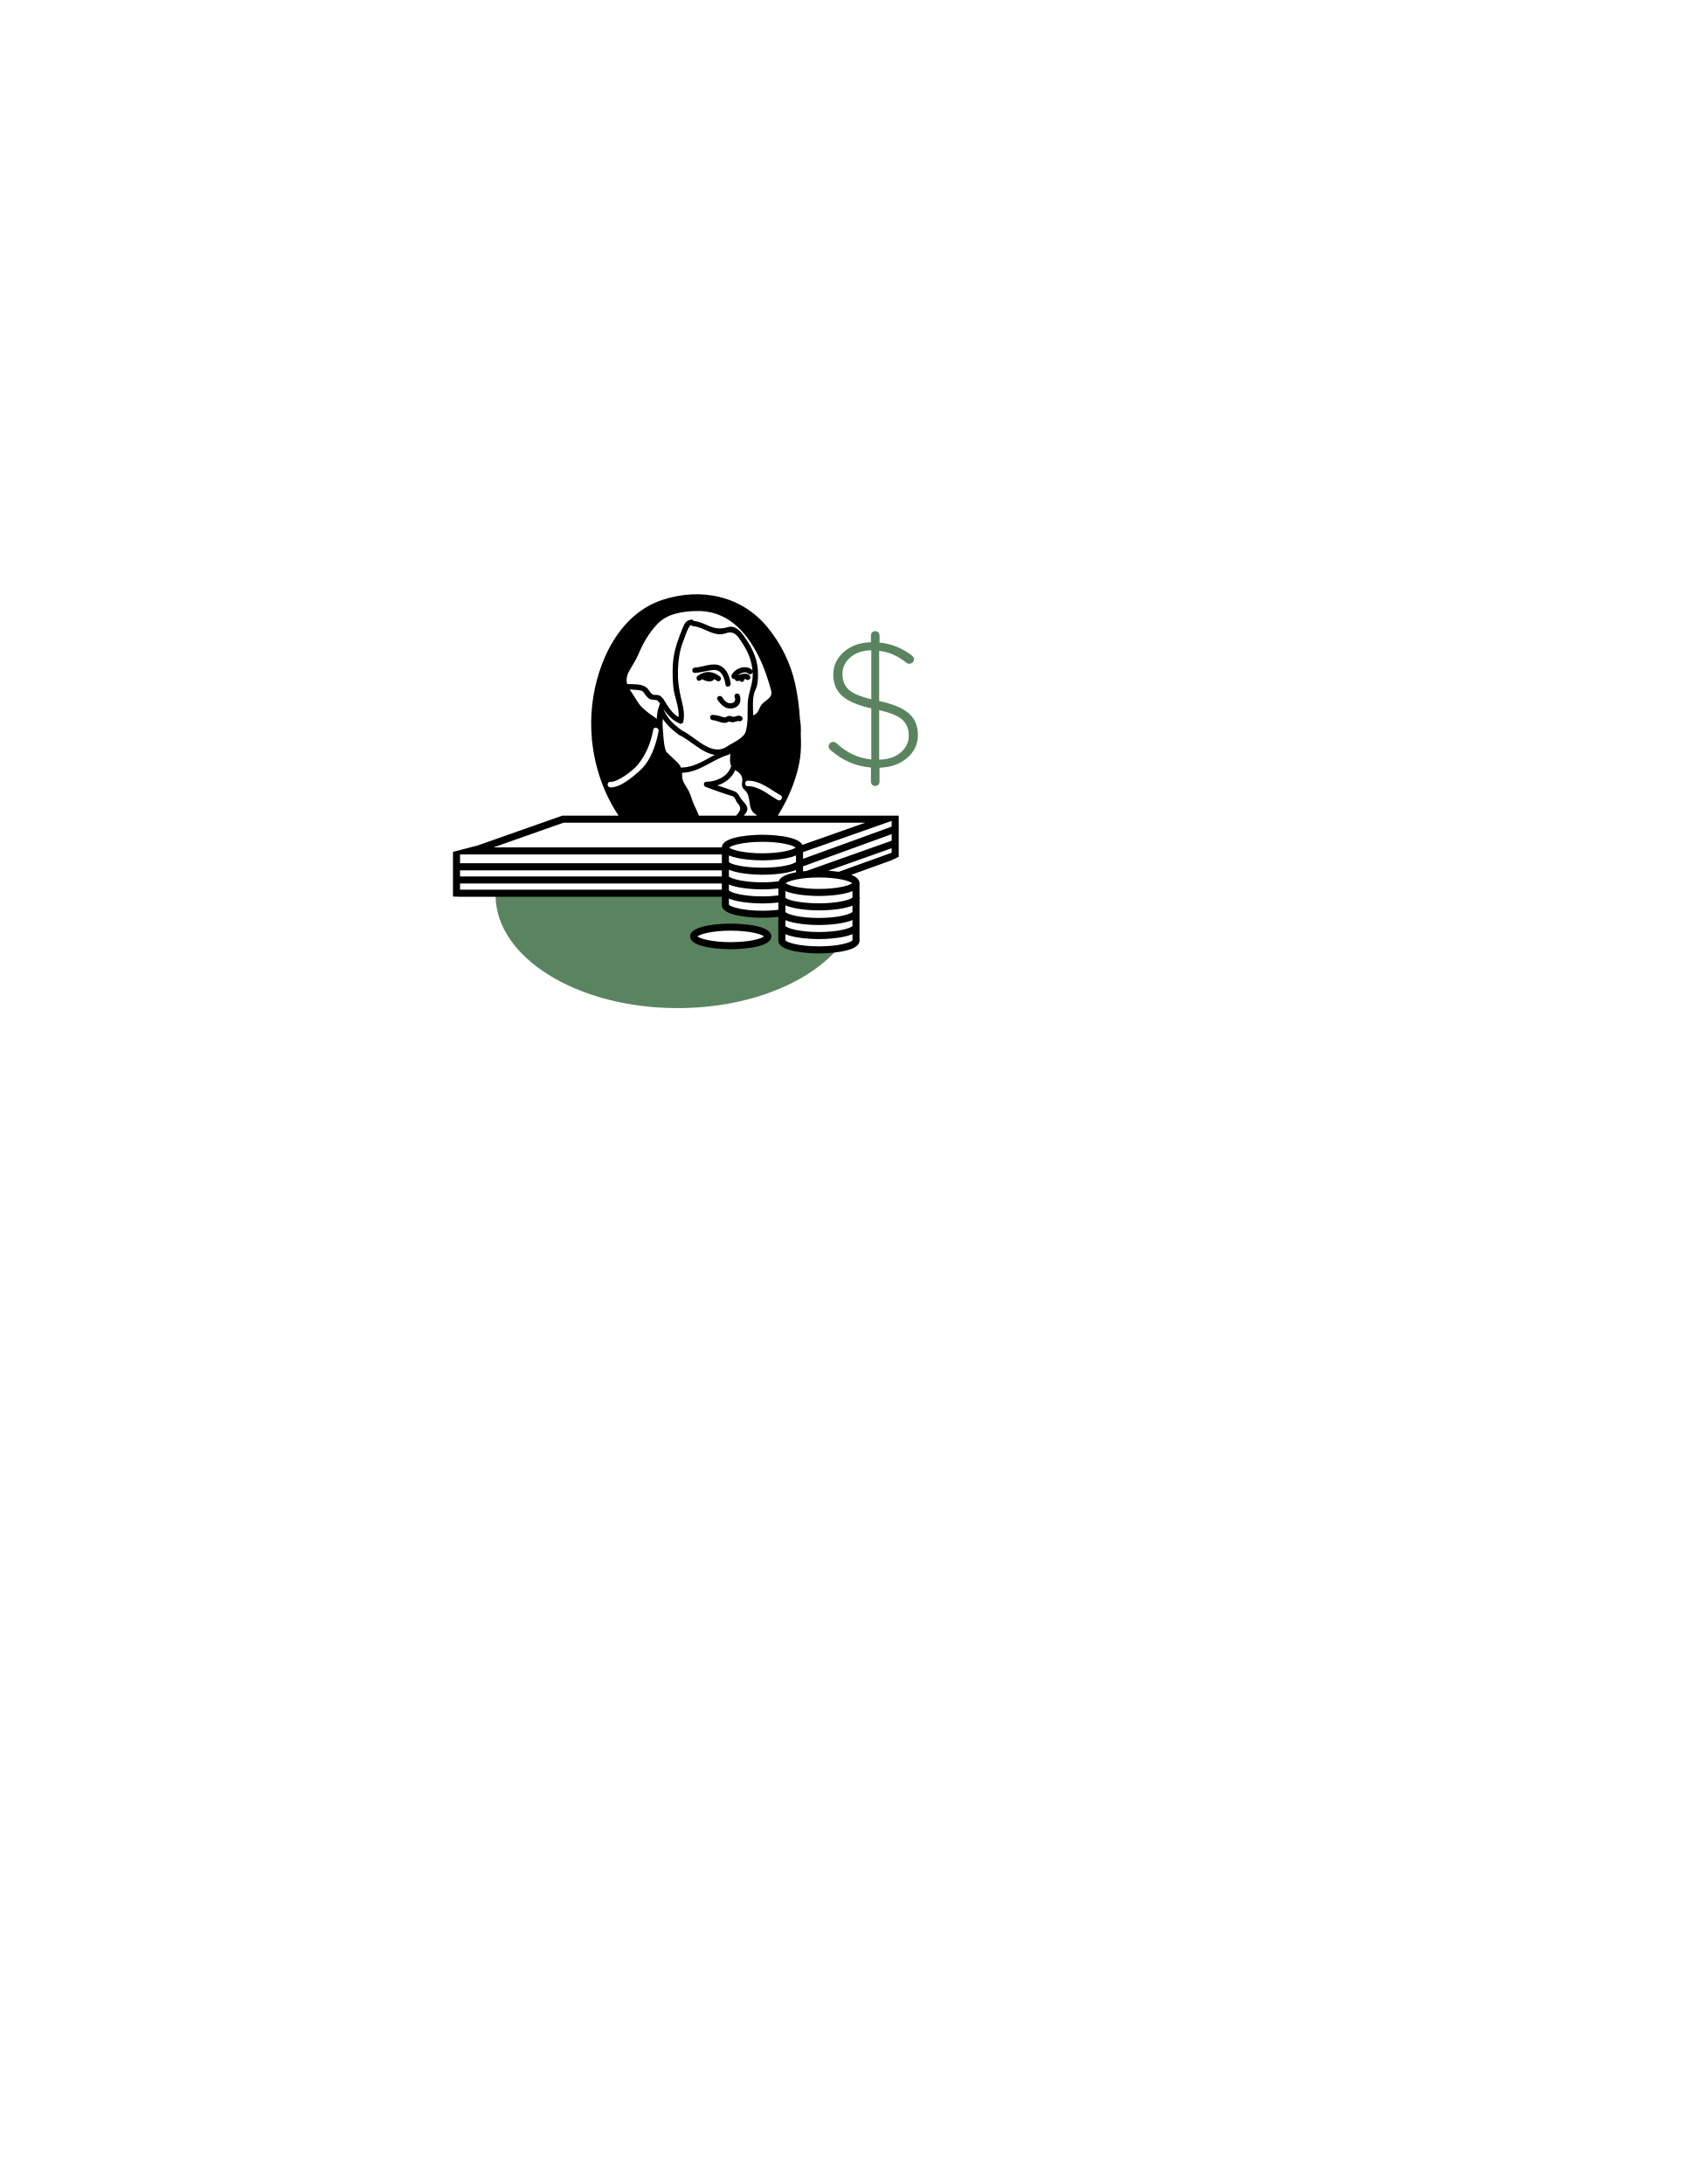
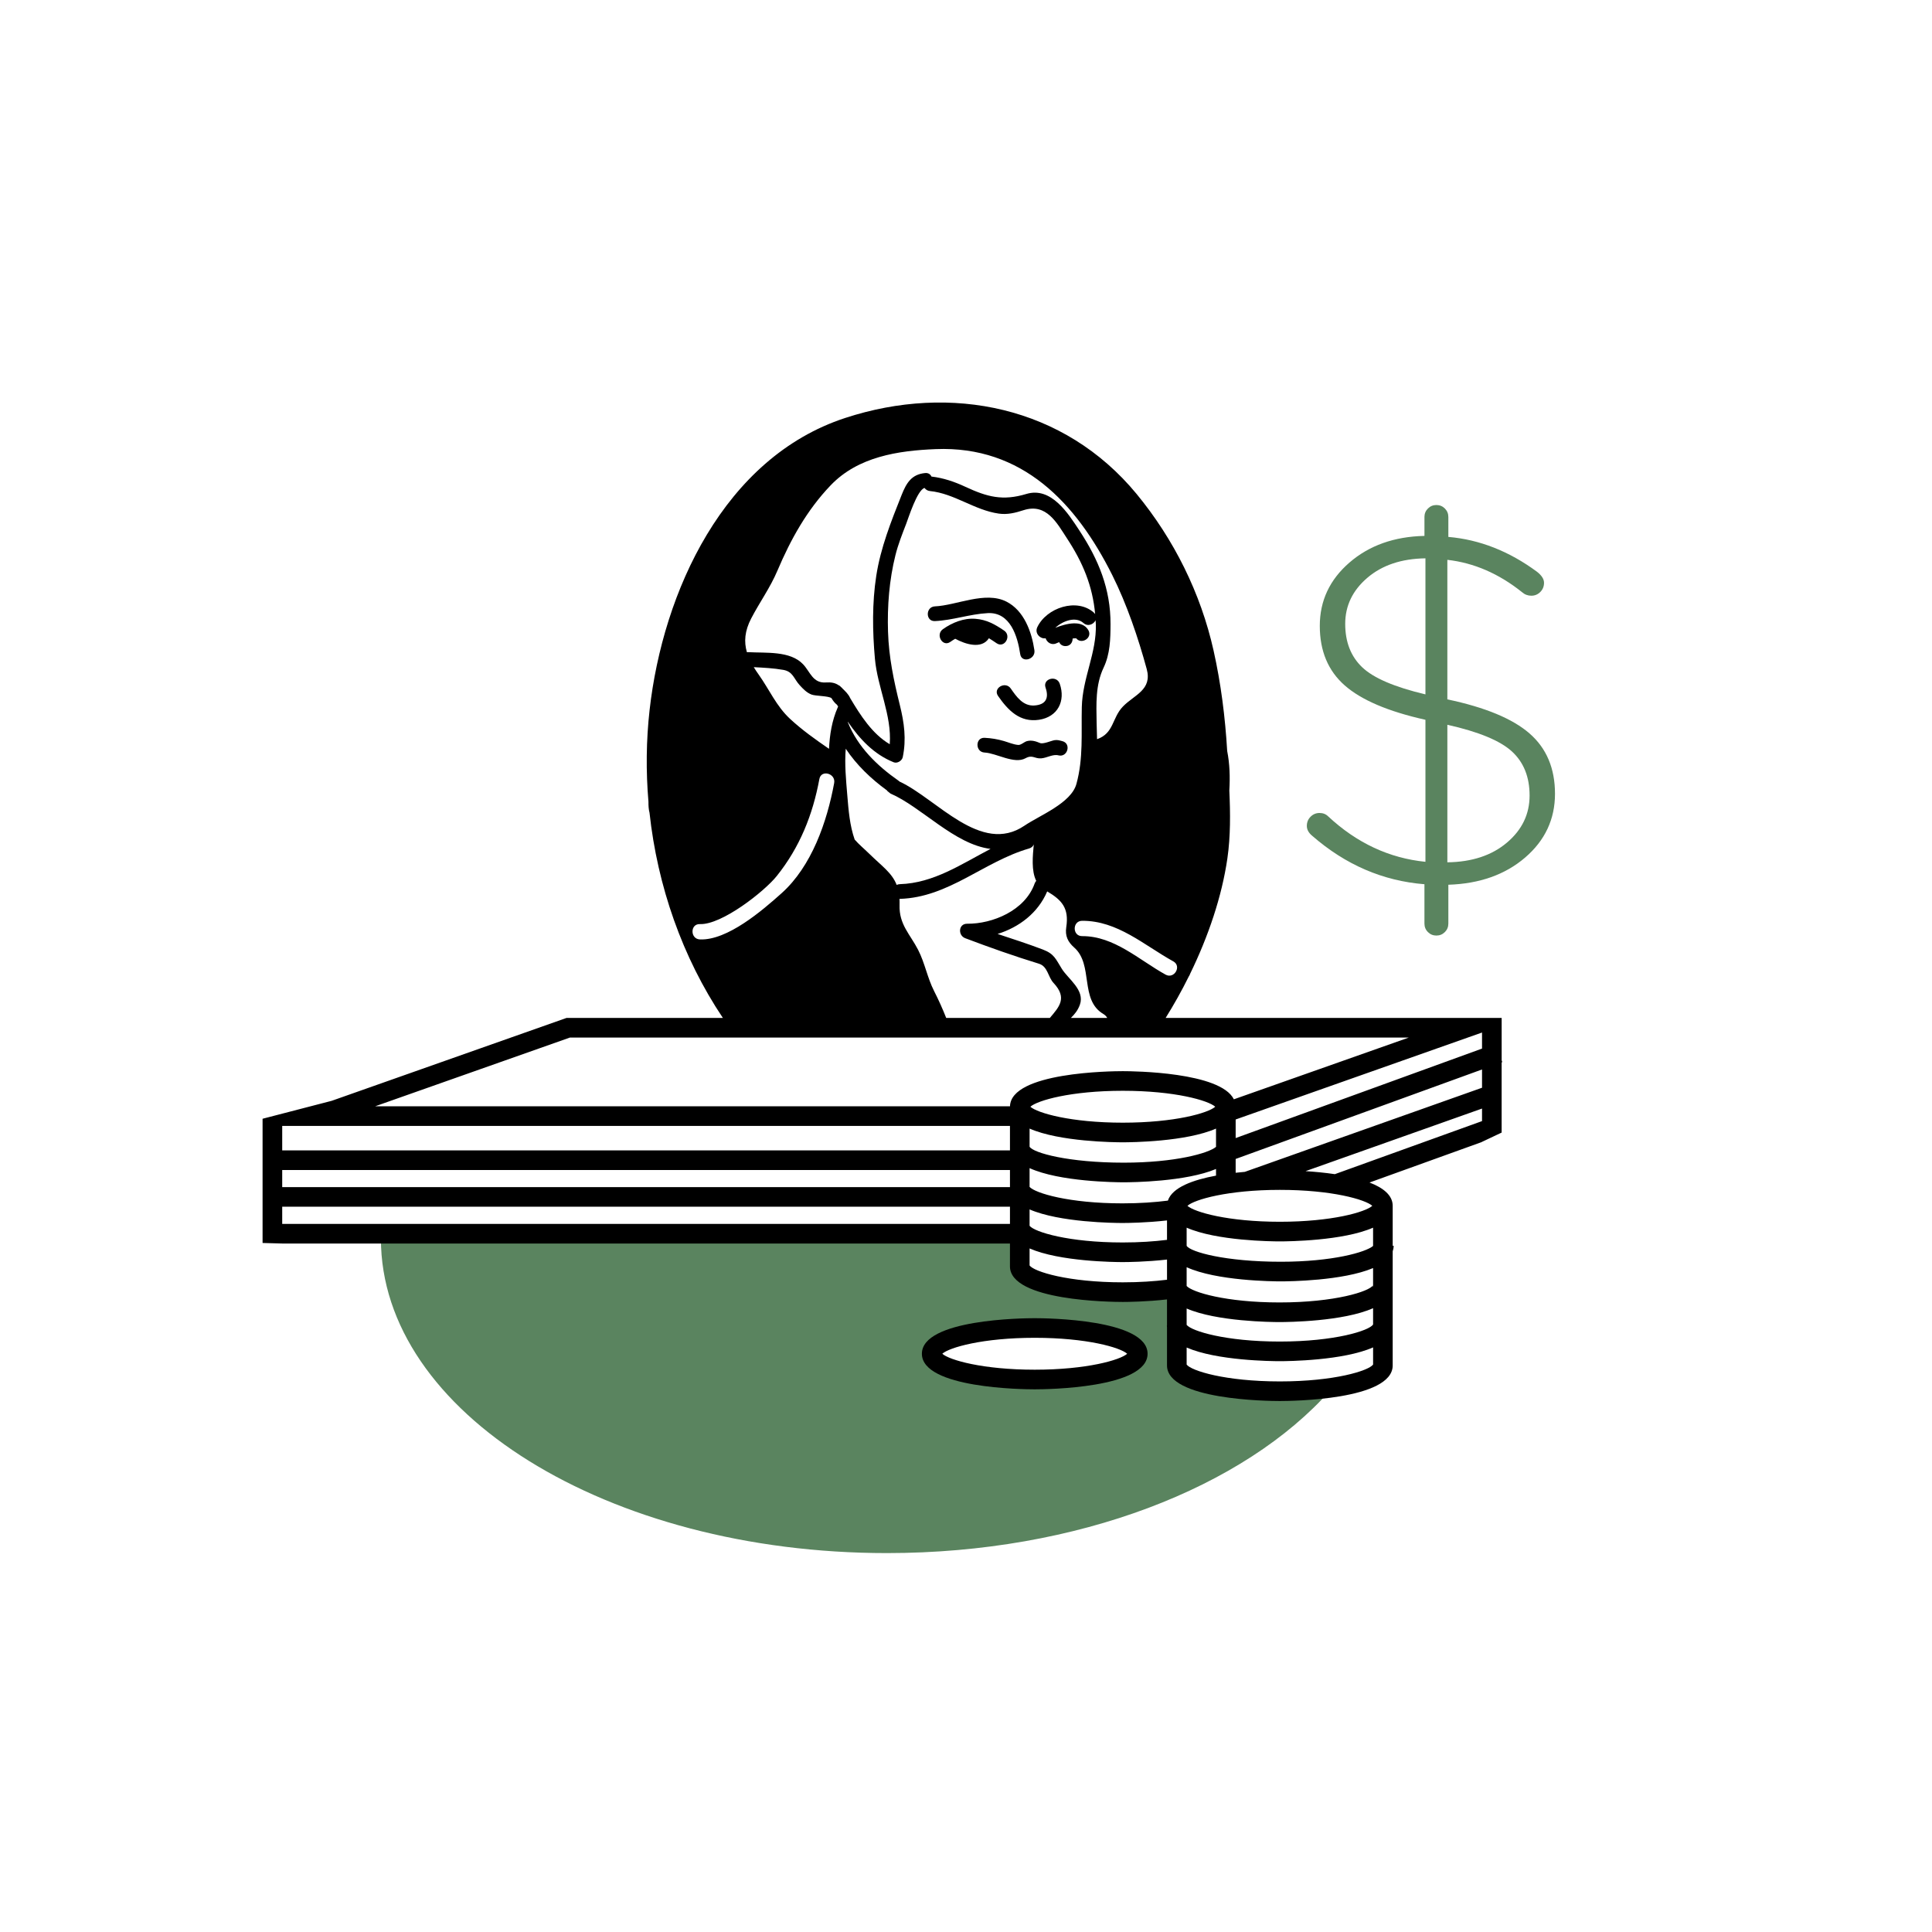
- <svg xmlns="http://www.w3.org/2000/svg" version="1.1" id="Layer_1" x="0px" y="0px" width="612px" height="792px" viewBox="0 0 612 792" enable-background="new 0 0 612 792" xml:space="preserve">
-   <path fill="#5A845F" d="M289.193,343.856l-5.982-2.632v-10.051l-9.811,0.718l-5.982-1.196l-4.786-1.675l-0.239-4.547l-82.685-0.452  c-0.004,0.186-0.023,0.369-0.023,0.556c0,22.644,29.549,41,66,41c24.942,0,46.646-8.597,57.869-21.279L289.193,343.856z   M264.785,342.899c-7.137,0-12.922-1.5-12.922-3.35s5.785-3.35,12.922-3.35s12.922,1.5,12.922,3.35S271.922,342.899,264.785,342.899  z" />
+ <svg xmlns="http://www.w3.org/2000/svg" version="1.1" id="Layer_1" x="0px" y="0px" width="252px" height="252px" viewBox="180 270 252 252" enable-background="new 180 270 252 252" xml:space="preserve">
+   <path fill="#5A845F" d="M339.193,450.856l-5.982-2.632v-10.051l-9.811,0.718l-5.982-1.196l-4.786-1.675l-0.239-4.547l-82.685-0.452  c-0.004,0.186-0.023,0.369-0.023,0.556c0,22.644,29.549,41,66,41c24.942,0,46.646-8.597,57.869-21.279L339.193,450.856z   M314.785,449.899c-7.137,0-12.922-1.5-12.922-3.35s5.785-3.35,12.922-3.35s12.922,1.5,12.922,3.35S321.922,449.899,314.785,449.899  z" />
  <g>
-     <path d="M251.943,244.011c2.337-0.105,4.558-0.917,6.892-1.039c2.925-0.153,3.886,2.987,4.236,5.348   c0.181,1.221,2.031,0.7,1.851-0.51c-0.356-2.402-1.35-5.166-3.641-6.334c-2.771-1.412-6.497,0.488-9.338,0.616   C250.71,242.146,250.704,244.066,251.943,244.011z" />
-     <path d="M261.838,252.806c-0.701-1.009-2.366-0.051-1.658,0.969c1.308,1.885,2.853,3.487,5.351,3.108   c2.433-0.369,3.48-2.44,2.697-4.701c-0.402-1.163-2.257-0.663-1.851,0.51c0.473,1.368,0.037,2.232-1.466,2.328   C263.439,255.115,262.584,253.88,261.838,252.806z" />
-     <path d="M258.989,246.247c0.339,0.201,0.671,0.429,1.008,0.657c1.029,0.696,1.988-0.968,0.969-1.658   c-1.207-0.817-2.263-1.419-3.737-1.533c-1.52-0.118-3.029,0.494-4.243,1.355c-1.001,0.71-0.044,2.376,0.969,1.658   c0.213-0.151,0.425-0.286,0.64-0.409C255.913,247.03,258.036,247.718,258.989,246.247z" />
-     <path d="M268.057,261.524c-0.733-0.186-1.506,0.341-2.258,0.392c-0.863,0.058-1.135-0.511-2.038-0.014   c-1.472,0.81-3.808-0.674-5.338-0.745c-1.233-0.057-1.238-1.977,0-1.92c0.877,0.041,1.692,0.178,2.537,0.424   c0.621,0.181,1.197,0.446,1.851,0.505c0.351,0.032,0.786-0.4,1.123-0.493c0.611-0.168,1.165,0.011,1.724,0.244   c0.416,0.174,1.445-0.301,1.895-0.373c0.379-0.06,0.636,0.032,1.015,0.128C269.766,259.978,269.257,261.829,268.057,261.524z" />
-     <path d="M264.965,334.937c-1.507,0-14.719,0.13-14.719,4.64c0,4.509,13.213,4.64,14.719,4.64s14.719-0.13,14.719-4.64   C279.685,335.067,266.472,334.937,264.965,334.937z M264.965,341.656c-6.783,0-11.148-1.261-12.058-2.08   c0.909-0.819,5.274-2.08,12.058-2.08s11.148,1.261,12.058,2.08C276.114,340.395,271.749,341.656,264.965,341.656z" />
+     <path d="M301.943,351.011c2.337-0.105,4.558-0.917,6.892-1.039c2.925-0.153,3.886,2.987,4.236,5.348   c0.181,1.221,2.031,0.7,1.851-0.51c-0.356-2.402-1.35-5.166-3.641-6.334c-2.771-1.412-6.497,0.488-9.338,0.616   C300.71,349.146,300.704,351.066,301.943,351.011z" />
+     <path d="M311.838,359.806c-0.701-1.009-2.366-0.051-1.658,0.969c1.308,1.885,2.853,3.487,5.351,3.108   c2.433-0.369,3.48-2.44,2.697-4.701c-0.402-1.163-2.257-0.663-1.851,0.51c0.473,1.368,0.037,2.232-1.466,2.328   C313.439,362.115,312.584,360.88,311.838,359.806z" />
+     <path d="M308.989,353.247c0.339,0.201,0.671,0.429,1.008,0.657c1.029,0.696,1.988-0.968,0.969-1.658   c-1.207-0.817-2.263-1.419-3.737-1.533c-1.52-0.118-3.029,0.494-4.243,1.355c-1.001,0.71-0.044,2.376,0.969,1.658   c0.213-0.151,0.425-0.286,0.64-0.409C305.913,354.03,308.036,354.718,308.989,353.247z" />
+     <path d="M318.057,368.524c-0.733-0.186-1.506,0.341-2.258,0.392c-0.863,0.058-1.135-0.511-2.038-0.014   c-1.472,0.81-3.808-0.674-5.338-0.745c-1.233-0.057-1.238-1.977,0-1.92c0.877,0.041,1.692,0.178,2.537,0.424   c0.621,0.181,1.197,0.446,1.851,0.505c0.351,0.032,0.786-0.4,1.123-0.493c0.611-0.168,1.165,0.011,1.724,0.244   c0.416,0.174,1.445-0.301,1.895-0.373c0.379-0.06,0.636,0.032,1.015,0.128C319.766,366.978,319.257,368.829,318.057,368.524z" />
+     <path d="M314.965,441.937c-1.507,0-14.719,0.13-14.719,4.64c0,4.509,13.213,4.64,14.719,4.64s14.719-0.13,14.719-4.64   C329.685,442.067,316.472,441.937,314.965,441.937z M314.965,448.656c-6.783,0-11.148-1.261-12.058-2.08   c0.909-0.819,5.274-2.08,12.058-2.08s11.148,1.261,12.058,2.08C326.114,447.395,321.749,448.656,314.965,448.656z" />
  </g>
  <g enable-background="new    ">
-     <path fill="#5A845F" d="M315.797,230.432c0-0.433,0.151-0.802,0.454-1.105c0.303-0.303,0.672-0.455,1.105-0.455   c0.433,0,0.802,0.152,1.105,0.455c0.302,0.304,0.454,0.673,0.454,1.105v2.6c4.073,0.348,7.931,1.864,11.57,4.55   c0.606,0.478,0.91,0.954,0.91,1.431s-0.162,0.877-0.487,1.202s-0.715,0.487-1.17,0.487s-0.856-0.151-1.203-0.455   c-3.033-2.426-6.283-3.835-9.75-4.225v18.2c4.94,1.04,8.516,2.524,10.726,4.452c2.21,1.929,3.314,4.55,3.314,7.865   c0,3.314-1.3,6.089-3.899,8.319c-2.601,2.232-5.938,3.413-10.011,3.543v5.07c0,0.433-0.152,0.801-0.454,1.104   c-0.304,0.303-0.673,0.455-1.105,0.455c-0.434,0-0.803-0.152-1.105-0.455c-0.303-0.304-0.454-0.672-0.454-1.104v-5.136   c-5.418-0.433-10.292-2.534-14.625-6.305c-0.478-0.39-0.715-0.822-0.715-1.3c0-0.477,0.163-0.878,0.488-1.202   c0.325-0.325,0.715-0.488,1.17-0.488s0.834,0.152,1.137,0.455c3.726,3.468,7.952,5.438,12.675,5.915v-18.524   c-4.854-1.083-8.364-2.578-10.53-4.485c-2.167-1.906-3.25-4.495-3.25-7.768c0-3.271,1.289-6.022,3.868-8.255   c2.578-2.231,5.838-3.391,9.783-3.478V230.432z M308.354,238.361c-1.928,1.647-2.892,3.651-2.892,6.013   c0,2.362,0.736,4.247,2.21,5.655c1.473,1.408,4.225,2.59,8.255,3.542v-17.745C312.807,235.87,310.281,236.715,308.354,238.361z    M326.554,272.909c1.972-1.668,2.958-3.716,2.958-6.143s-0.771-4.344-2.308-5.753c-1.539-1.407-4.345-2.567-8.418-3.478v17.94   C321.993,275.434,324.582,274.577,326.554,272.909z" />
+     <path fill="#5A845F" d="M365.797,337.432c0-0.433,0.151-0.802,0.454-1.105c0.303-0.303,0.672-0.455,1.105-0.455   s0.802,0.152,1.105,0.455c0.302,0.304,0.454,0.673,0.454,1.105v2.6c4.073,0.348,7.931,1.864,11.57,4.55   c0.606,0.478,0.91,0.954,0.91,1.431c0,0.477-0.162,0.877-0.487,1.202c-0.325,0.325-0.715,0.487-1.17,0.487   s-0.856-0.151-1.203-0.455c-3.033-2.426-6.283-3.835-9.75-4.225v18.2c4.94,1.04,8.516,2.524,10.726,4.452   c2.21,1.929,3.314,4.55,3.314,7.865c0,3.314-1.3,6.089-3.899,8.319c-2.601,2.232-5.938,3.413-10.011,3.543v5.07   c0,0.433-0.152,0.801-0.454,1.104c-0.304,0.303-0.673,0.455-1.105,0.455c-0.434,0-0.803-0.152-1.105-0.455   c-0.303-0.304-0.454-0.672-0.454-1.104v-5.136c-5.418-0.433-10.292-2.534-14.625-6.305c-0.478-0.39-0.715-0.822-0.715-1.3   c0-0.477,0.163-0.878,0.488-1.202c0.325-0.325,0.715-0.488,1.17-0.488s0.834,0.152,1.137,0.455   c3.726,3.468,7.952,5.438,12.675,5.915v-18.524c-4.854-1.083-8.364-2.578-10.53-4.485c-2.167-1.906-3.25-4.495-3.25-7.768   c0-3.271,1.289-6.022,3.868-8.255c2.578-2.231,5.838-3.391,9.783-3.478v-2.468H365.797z M358.354,345.361   c-1.928,1.647-2.892,3.651-2.892,6.013s0.736,4.247,2.21,5.655c1.473,1.408,4.225,2.59,8.255,3.542v-17.745   C362.807,342.87,360.281,343.715,358.354,345.361z M376.554,379.909c1.972-1.668,2.958-3.716,2.958-6.143s-0.771-4.344-2.308-5.753   c-1.539-1.407-4.345-2.567-8.418-3.478v17.94C371.993,382.434,374.582,381.577,376.554,379.909z" />
  </g>
-   <path d="M325.868,301.306v-5.529h-43.831c1.081-1.729,2.101-3.548,3.031-5.428c0.07-0.092,0.123-0.198,0.156-0.315  c2.374-4.867,4.153-10.099,4.872-15.086c0.416-2.88,0.386-5.875,0.252-8.841c0.103-1.738,0.052-3.48-0.281-5.156  c-0.258-4.399-0.815-8.804-1.777-13.104c-1.672-7.474-5.172-14.51-10.032-20.41c-9.431-11.447-24.21-14.439-38.017-9.919  c-15.818,5.178-23.778,22.688-25.512,38.096c-0.444,3.949-0.488,7.968-0.148,11.966c-0.008,0.496,0.024,0.99,0.14,1.438  c1.032,9.518,4.269,18.846,9.569,26.758h-20.401l-32.315,11.405l1.691-0.597l-9.016,2.34v16.203l2.56,0.071h94.924v2.981  c0,4.51,13.213,4.64,14.719,4.64c0.598,0,3.039-0.022,5.766-0.329v3.414h-0.021c0,0.077,0.013,0.149,0.021,0.223v4.976  c0,4.51,13.213,4.64,14.719,4.64c1.507,0,14.719-0.13,14.719-4.64V326.21c0.078-0.225,0.125-0.461,0.125-0.713h-0.125v-5.216  c0-1.386-1.251-2.357-3.024-3.039l14.674-5.29l-0.065,0.016l2.625-1.24v-9.162l0.083-0.03L325.868,301.306z M282.031,290.125  c-3.46-1.914-6.71-5.043-10.884-5.021c-1.29,0.007-1.289-1.993,0-2c4.618-0.024,8.066,3.176,11.894,5.294  C284.169,289.022,283.16,290.75,282.031,290.125z M268.509,289.384c-0.813-1.297-0.981-1.959-2.484-2.532  c-1.941-0.74-3.926-1.376-5.904-2.033c2.797-0.873,5.27-2.725,6.471-5.55c1.892,1.122,2.87,2.168,2.486,4.665  c-0.175,1.141,0.203,1.924,1.034,2.656c2.543,2.242,0.682,6.819,3.796,8.665c0.25,0.148,0.41,0.326,0.516,0.522h-4.746  c0.486-0.478,0.918-0.994,1.181-1.741C271.526,292.14,269.331,290.696,268.509,289.384z M239.274,255.259  c-0.772,1.757-1.046,3.565-1.144,5.413c-1.765-1.215-3.498-2.443-5.074-3.902c-1.799-1.665-2.72-3.852-4.115-5.806  c-0.228-0.319-0.436-0.632-0.625-0.943c1.289,0.069,2.574,0.13,3.851,0.354c1.279,0.225,1.375,1.168,2.136,1.993  c0.454,0.492,0.919,0.989,1.56,1.23c0.531,0.199,2.266,0.167,2.599,0.476c0.19,0.33,0.417,0.623,0.717,0.858  c0.048,0.08,0.095,0.159,0.143,0.239C239.306,255.202,239.288,255.227,239.274,255.259z M241.479,272.508  c-0.644-1.845-0.798-3.785-0.964-5.797c-0.168-2.048-0.365-4.018-0.201-6.052c1.416,2.125,3.27,3.901,5.374,5.436  c0.017,0.036,0.05,0.067,0.074,0.101c0.128,0.102,0.256,0.204,0.383,0.307c4.067,1.762,8.342,6.638,13.057,7.223  c-3.811,1.986-7.427,4.468-11.83,4.599c-0.159,0.005-0.296,0.041-0.414,0.1c-0.621-1.594-1.953-2.47-3.604-4.092  C242.721,273.711,242.033,273.148,241.479,272.508z M247.373,254.975c-0.796-3.217-1.438-6.231-1.544-9.568  c-0.106-3.342,0.157-6.764,0.971-10.007c0.349-1.392,0.879-2.739,1.398-4.074c0.271-0.697,1.434-4.417,2.395-4.68  c0.153,0.212,0.388,0.371,0.71,0.404c3.181,0.321,5.786,2.485,8.96,2.94c1.142,0.164,2.161-0.094,3.243-0.444  c2.999-0.97,4.372,1.711,5.642,3.642c2.1,3.192,3.362,6.23,3.698,9.915c-0.046-0.069-0.099-0.136-0.171-0.199  c-2.206-1.956-6.173-0.64-7.374,1.901c-0.391,0.827,0.423,1.576,1.084,1.448c0.165,0.524,0.765,0.963,1.415,0.651  c0.1-0.048,0.221-0.097,0.35-0.145c0.135,0.292,0.409,0.514,0.829,0.514c0.629,0,0.937-0.496,0.927-0.984  c0.058-0.007,0.115-0.019,0.174-0.024c0.009-0.001,0.282-0.008,0.285-0.008c0.004,0.001,0.006,0.001,0.01,0.002  c0.682,0.863,2.182-0.062,1.573-1.084c-0.809-1.359-2.869-0.857-4.304-0.285c1.001-0.926,2.669-1.52,3.675-0.628  c0.579,0.513,1.331,0.172,1.582-0.357c0.009,0.171,0.028,0.334,0.034,0.507c0.114,3.753-1.739,7.013-1.83,10.81  c-0.081,3.409,0.216,6.688-0.702,10.028c-0.692,2.517-4.775,4.088-6.783,5.45c-5.677,3.85-11.432-3.512-16.292-5.759  c-0.039-0.037-0.078-0.074-0.125-0.107c-2.786-1.945-5.303-4.385-6.599-7.586c-0.008-0.019-0.019-0.034-0.028-0.053  c0.005-0.015,0.008-0.031,0.013-0.047c1.541,2.241,3.386,4.238,5.981,5.28c0.465,0.187,1.083-0.199,1.181-0.671  C248.235,259.413,247.943,257.279,247.373,254.975z M247.372,280.244c6.387-0.19,10.95-4.866,16.863-6.574  c0.317-0.092,0.51-0.292,0.605-0.529c-0.135,1.505-0.339,3.42,0.321,4.756c-0.089,0.095-0.162,0.213-0.213,0.357  c-1.25,3.513-5.475,5.263-8.798,5.233c-1.144-0.011-1.226,1.518-0.255,1.886c3.175,1.202,6.374,2.334,9.621,3.33  c1.154,0.354,1.175,1.731,1.901,2.505c1.856,1.98,0.716,3.144-0.482,4.568h-13.517c-0.466-1.181-0.987-2.346-1.575-3.5  c-0.886-1.739-1.207-3.672-2.091-5.388c-1.054-2.046-2.498-3.309-2.418-5.84c0.009-0.288,0.002-0.553-0.011-0.808  C247.338,280.241,247.354,280.245,247.372,280.244z M227.985,243.661c1.107-2.127,2.469-3.991,3.417-6.226  c1.738-4.094,3.849-7.896,6.943-11.132c3.569-3.733,8.776-4.526,13.713-4.723c11.291-0.451,18.307,7.006,23.028,16.448  c1.888,3.777,3.376,8.155,4.487,12.242c0.74,2.724-1.626,3.361-3.091,4.871c-1.461,1.505-1.161,3.495-3.388,4.275  c-0.017-0.779-0.046-1.51-0.056-2.138c-0.041-2.442-0.165-4.933,0.909-7.19c0.849-1.782,0.9-3.735,0.905-5.676  c0.013-4.59-1.559-8.403-4.047-12.194c-1.476-2.248-3.69-5.768-6.929-4.79c-3.101,0.937-5.113,0.388-7.96-0.934  c-1.44-0.669-2.852-1.15-4.422-1.335c-0.129-0.29-0.404-0.498-0.832-0.456c-1.785,0.173-2.445,1.314-3.072,2.891  c-1.363,3.43-2.726,6.84-3.294,10.507c-0.55,3.552-0.495,7.262-0.175,10.831c0.335,3.737,2.221,7.388,1.933,11.14  c-2.287-1.344-3.824-3.77-5.162-6.016c-0.231-0.52-0.62-0.878-1.019-1.265c-0.021-0.024-0.027-0.05-0.052-0.073  c-0.034-0.032-0.065-0.048-0.099-0.078c-0.04-0.04-0.08-0.077-0.119-0.119c-0.061-0.066-0.128-0.105-0.195-0.129  c-0.503-0.341-0.984-0.419-1.721-0.375c-1.667,0.099-2.001-1.37-2.922-2.357c-1.686-1.807-4.897-1.461-7.143-1.596  c-0.071-0.004-0.137,0-0.199,0.008C227.024,246.705,227.132,245.3,227.985,243.661z M221.293,285.534c-1.285-0.052-1.29-2.052,0-2  c2.849,0.115,8.407-4.251,10.026-6.274c2.995-3.743,4.692-7.97,5.556-12.653c0.234-1.267,2.161-0.729,1.929,0.532  c-0.929,5.038-2.917,10.839-6.863,14.373C229.418,281.771,224.881,285.679,221.293,285.534z M261.734,322.639H166.81v-2.24h94.924  V322.639z M261.734,317.84H166.81v-2.23h94.924V317.84z M261.734,313.05H166.81v-3.194h94.924V313.05z M261.739,307.296h-82.797  l25.385-8.959H313.75l-22.812,8.051c-1.751-3.557-13.095-3.671-14.485-3.671C274.953,302.717,261.859,302.847,261.739,307.296z   M264.294,312.573v-2.366c3.92,1.722,11.075,1.79,12.159,1.79s8.239-0.068,12.159-1.79v2.383c-0.951,0.819-5.298,2.062-12.035,2.062  C269.346,314.652,264.772,313.375,264.294,312.573 M264.395,307.356c0.909-0.818,5.275-2.08,12.058-2.08s11.148,1.261,12.058,2.08  c-0.909,0.819-5.274,2.08-12.058,2.08S265.305,308.175,264.395,307.356z M282.219,329.922c-1.649,0.205-3.578,0.338-5.766,0.338  c-7.121,0-11.569-1.389-12.159-2.198v-2.222c3.925,1.713,11.056,1.78,12.139,1.78c0.599,0,3.051-0.021,5.787-0.33v2.632H282.219z   M282.219,324.72c-1.653,0.207-3.59,0.341-5.787,0.341c-7.053,0-11.481-1.362-12.139-2.174v-2.137  c3.93,1.703,11.034,1.77,12.115,1.77c0.601,0,3.065-0.022,5.811-0.334V324.72z M282.334,319.602  c-1.684,0.217-3.668,0.358-5.926,0.358c-6.974,0-11.381-1.332-12.115-2.146v-2.45c3.891,1.777,11.187,1.848,12.284,1.848  c1.074,0,8.089-0.068,12.035-1.738v0.868C285.642,316.891,282.904,317.867,282.334,319.602z M309.098,340.987  c-0.59,0.809-5.038,2.198-12.159,2.198s-11.569-1.389-12.159-2.198v-2.222c3.925,1.713,11.056,1.78,12.139,1.78  c1.087,0,8.264-0.069,12.18-1.799v2.241H309.098z M309.098,335.764c-0.521,0.805-4.99,2.221-12.18,2.221  c-7.053,0-11.481-1.362-12.139-2.174v-2.137c3.93,1.703,11.034,1.77,12.115,1.77c1.089,0,8.293-0.069,12.204-1.811V335.764z   M309.098,330.804h-0.044c0-0.083,0.024-0.141,0.033-0.156c-0.478,0.802-4.961,2.236-12.193,2.236  c-6.974,0-11.381-1.332-12.115-2.146v-2.45c3.891,1.777,11.187,1.848,12.284,1.848c1.074,0,8.089-0.068,12.035-1.737V330.804z   M284.779,325.497v-2.366c3.92,1.722,11.075,1.79,12.159,1.79s8.239-0.068,12.159-1.79v2.383c-0.951,0.819-5.298,2.062-12.035,2.062  C289.832,327.577,285.257,326.299,284.779,325.497 M308.996,320.281c-0.909,0.819-5.274,2.08-12.057,2.08s-11.148-1.261-12.058-2.08  c0.909-0.818,5.275-2.08,12.058-2.08S308.087,319.462,308.996,320.281z M323.308,309.231l-19.197,6.92  c-1.338-0.198-2.669-0.319-3.823-0.393l23.02-8.163V309.231z M323.308,304.879l-30.943,10.972c-0.388,0.034-0.786,0.073-1.192,0.118  v-1.801l32.135-11.672L323.308,304.879L323.308,304.879z M323.308,299.772l-32.135,11.672v-2.425l32.135-11.342V299.772z" />
+   <path d="M375.868,408.306v-5.529h-43.831c1.081-1.729,2.101-3.548,3.031-5.428c0.07-0.092,0.123-0.198,0.156-0.315  c2.374-4.867,4.153-10.099,4.872-15.086c0.416-2.88,0.386-5.875,0.252-8.841c0.103-1.738,0.052-3.48-0.281-5.156  c-0.258-4.399-0.815-8.804-1.777-13.104c-1.672-7.474-5.172-14.51-10.032-20.41c-9.431-11.447-24.21-14.439-38.017-9.919  c-15.818,5.178-23.778,22.688-25.512,38.096c-0.444,3.949-0.488,7.968-0.148,11.966c-0.008,0.496,0.024,0.99,0.14,1.438  c1.032,9.518,4.269,18.846,9.569,26.758h-20.401l-32.315,11.405l1.691-0.597l-9.016,2.34v16.203l2.56,0.071h94.924v2.981  c0,4.51,13.213,4.64,14.719,4.64c0.598,0,3.039-0.022,5.766-0.329v3.414h-0.021c0,0.077,0.013,0.149,0.021,0.223v4.976  c0,4.51,13.213,4.64,14.719,4.64c1.507,0,14.719-0.13,14.719-4.64V433.21c0.078-0.225,0.125-0.461,0.125-0.713h-0.125v-5.216  c0-1.386-1.251-2.357-3.024-3.039l14.674-5.29l-0.065,0.016l2.625-1.24v-9.162l0.083-0.03L375.868,408.306z M332.031,397.125  c-3.46-1.914-6.71-5.043-10.884-5.021c-1.29,0.007-1.289-1.993,0-2c4.618-0.024,8.066,3.176,11.894,5.294  C334.169,396.022,333.16,397.75,332.031,397.125z M318.509,396.384c-0.813-1.297-0.981-1.959-2.484-2.532  c-1.941-0.74-3.926-1.376-5.904-2.033c2.797-0.873,5.27-2.725,6.471-5.55c1.892,1.122,2.87,2.168,2.486,4.665  c-0.175,1.141,0.203,1.924,1.034,2.656c2.543,2.242,0.682,6.819,3.796,8.665c0.25,0.148,0.41,0.326,0.516,0.522h-4.746  c0.486-0.478,0.918-0.994,1.181-1.741C321.526,399.14,319.331,397.696,318.509,396.384z M289.274,362.259  c-0.772,1.757-1.046,3.565-1.144,5.413c-1.765-1.215-3.498-2.443-5.074-3.902c-1.799-1.665-2.72-3.852-4.115-5.806  c-0.228-0.319-0.436-0.632-0.625-0.943c1.289,0.069,2.574,0.13,3.851,0.354c1.279,0.225,1.375,1.168,2.136,1.993  c0.454,0.492,0.919,0.989,1.56,1.23c0.531,0.199,2.266,0.167,2.599,0.476c0.19,0.33,0.417,0.623,0.717,0.858  c0.048,0.08,0.095,0.159,0.143,0.239C289.306,362.202,289.288,362.227,289.274,362.259z M291.479,379.508  c-0.644-1.845-0.798-3.785-0.964-5.797c-0.168-2.048-0.365-4.018-0.201-6.052c1.416,2.125,3.27,3.901,5.374,5.436  c0.017,0.036,0.05,0.067,0.074,0.101c0.128,0.102,0.256,0.204,0.383,0.307c4.067,1.762,8.342,6.638,13.057,7.223  c-3.811,1.986-7.427,4.468-11.83,4.599c-0.159,0.005-0.296,0.041-0.414,0.1c-0.621-1.594-1.953-2.47-3.604-4.092  C292.721,380.711,292.033,380.148,291.479,379.508z M297.373,361.975c-0.796-3.217-1.438-6.231-1.544-9.568  c-0.106-3.342,0.157-6.764,0.971-10.007c0.349-1.392,0.879-2.739,1.398-4.074c0.271-0.697,1.434-4.417,2.395-4.68  c0.153,0.212,0.388,0.371,0.71,0.404c3.181,0.321,5.786,2.485,8.96,2.94c1.142,0.164,2.161-0.094,3.243-0.444  c2.999-0.97,4.372,1.711,5.642,3.642c2.1,3.192,3.362,6.23,3.698,9.915c-0.046-0.069-0.099-0.136-0.171-0.199  c-2.206-1.956-6.173-0.64-7.374,1.901c-0.391,0.827,0.423,1.576,1.084,1.448c0.165,0.524,0.765,0.963,1.415,0.651  c0.1-0.048,0.221-0.097,0.35-0.145c0.135,0.292,0.409,0.514,0.829,0.514c0.629,0,0.937-0.496,0.927-0.984  c0.058-0.007,0.115-0.019,0.174-0.024c0.009-0.001,0.282-0.008,0.285-0.008c0.004,0.001,0.006,0.001,0.01,0.002  c0.682,0.863,2.182-0.062,1.573-1.084c-0.809-1.359-2.869-0.857-4.304-0.285c1.001-0.926,2.669-1.52,3.675-0.628  c0.579,0.513,1.331,0.172,1.582-0.357c0.009,0.171,0.028,0.334,0.034,0.507c0.114,3.753-1.739,7.013-1.83,10.81  c-0.081,3.409,0.216,6.688-0.702,10.028c-0.692,2.517-4.775,4.088-6.783,5.45c-5.677,3.85-11.432-3.512-16.292-5.759  c-0.039-0.037-0.078-0.074-0.125-0.107c-2.786-1.945-5.303-4.385-6.599-7.586c-0.008-0.019-0.019-0.034-0.028-0.053  c0.005-0.015,0.008-0.031,0.013-0.047c1.541,2.241,3.386,4.238,5.981,5.28c0.465,0.187,1.083-0.199,1.181-0.671  C298.235,366.413,297.943,364.279,297.373,361.975z M297.372,387.244c6.387-0.19,10.95-4.866,16.863-6.574  c0.317-0.092,0.51-0.292,0.605-0.529c-0.135,1.505-0.339,3.42,0.321,4.756c-0.089,0.095-0.162,0.213-0.213,0.357  c-1.25,3.513-5.475,5.263-8.798,5.233c-1.144-0.011-1.226,1.518-0.255,1.886c3.175,1.202,6.374,2.334,9.621,3.33  c1.154,0.354,1.175,1.731,1.901,2.505c1.856,1.98,0.716,3.144-0.482,4.568h-13.517c-0.466-1.181-0.987-2.346-1.575-3.5  c-0.886-1.739-1.207-3.672-2.091-5.388c-1.054-2.046-2.498-3.309-2.418-5.84c0.009-0.288,0.002-0.553-0.011-0.808  C297.338,387.241,297.354,387.245,297.372,387.244z M277.985,350.661c1.107-2.127,2.469-3.991,3.417-6.226  c1.738-4.094,3.849-7.896,6.943-11.132c3.569-3.733,8.776-4.526,13.713-4.723c11.291-0.451,18.307,7.006,23.028,16.448  c1.888,3.777,3.376,8.155,4.487,12.242c0.74,2.724-1.626,3.361-3.091,4.871c-1.461,1.505-1.161,3.495-3.388,4.275  c-0.017-0.779-0.046-1.51-0.056-2.138c-0.041-2.442-0.165-4.933,0.909-7.19c0.849-1.782,0.9-3.735,0.905-5.676  c0.013-4.59-1.559-8.403-4.047-12.194c-1.476-2.248-3.69-5.768-6.929-4.79c-3.101,0.937-5.113,0.388-7.96-0.934  c-1.44-0.669-2.852-1.15-4.422-1.335c-0.129-0.29-0.404-0.498-0.832-0.456c-1.785,0.173-2.445,1.314-3.072,2.891  c-1.363,3.43-2.726,6.84-3.294,10.507c-0.55,3.552-0.495,7.262-0.175,10.831c0.335,3.737,2.221,7.388,1.933,11.14  c-2.287-1.344-3.824-3.77-5.162-6.016c-0.231-0.52-0.62-0.878-1.019-1.265c-0.021-0.024-0.027-0.05-0.052-0.073  c-0.034-0.032-0.065-0.048-0.099-0.078c-0.04-0.04-0.08-0.077-0.119-0.119c-0.061-0.066-0.128-0.105-0.195-0.129  c-0.503-0.341-0.984-0.419-1.721-0.375c-1.667,0.099-2.001-1.37-2.922-2.357c-1.686-1.807-4.897-1.461-7.143-1.596  c-0.071-0.004-0.137,0-0.199,0.008C277.024,353.705,277.132,352.3,277.985,350.661z M271.293,392.534c-1.285-0.052-1.29-2.052,0-2  c2.849,0.115,8.407-4.251,10.026-6.274c2.995-3.743,4.692-7.97,5.556-12.653c0.234-1.267,2.161-0.729,1.929,0.532  c-0.929,5.038-2.917,10.839-6.863,14.373C279.418,388.771,274.881,392.679,271.293,392.534z M311.734,429.639H216.81v-2.24h94.924  V429.639z M311.734,424.84H216.81v-2.23h94.924V424.84z M311.734,420.05H216.81v-3.194h94.924V420.05z M311.739,414.296h-82.797  l25.385-8.959H363.75l-22.812,8.051c-1.751-3.557-13.095-3.671-14.485-3.671C324.953,409.717,311.859,409.847,311.739,414.296z   M314.294,419.573v-2.366c3.92,1.722,11.075,1.79,12.159,1.79s8.239-0.068,12.159-1.79v2.383c-0.951,0.819-5.298,2.062-12.035,2.062  C319.346,421.652,314.772,420.375,314.294,419.573 M314.395,414.356c0.909-0.818,5.275-2.08,12.058-2.08s11.148,1.261,12.058,2.08  c-0.909,0.819-5.274,2.08-12.058,2.08S315.305,415.175,314.395,414.356z M332.219,436.922c-1.649,0.205-3.578,0.338-5.766,0.338  c-7.121,0-11.569-1.389-12.159-2.198v-2.222c3.925,1.713,11.056,1.78,12.139,1.78c0.599,0,3.051-0.021,5.787-0.33v2.632  L332.219,436.922L332.219,436.922z M332.219,431.72c-1.653,0.207-3.59,0.341-5.787,0.341c-7.053,0-11.481-1.362-12.139-2.174v-2.137  c3.93,1.703,11.034,1.77,12.115,1.77c0.601,0,3.065-0.022,5.811-0.334V431.72z M332.334,426.602  c-1.684,0.217-3.668,0.358-5.926,0.358c-6.974,0-11.381-1.332-12.115-2.146v-2.45c3.891,1.777,11.187,1.848,12.284,1.848  c1.074,0,8.089-0.068,12.035-1.738v0.868C335.642,423.891,332.904,424.867,332.334,426.602z M359.098,447.987  c-0.59,0.809-5.038,2.198-12.159,2.198s-11.569-1.389-12.159-2.198v-2.222c3.925,1.713,11.056,1.78,12.139,1.78  c1.087,0,8.264-0.069,12.18-1.799v2.241H359.098z M359.098,442.764c-0.521,0.805-4.99,2.221-12.18,2.221  c-7.053,0-11.481-1.362-12.139-2.174v-2.137c3.93,1.703,11.034,1.77,12.115,1.77c1.089,0,8.293-0.069,12.204-1.811V442.764z   M359.098,437.804h-0.044c0-0.083,0.024-0.141,0.033-0.156c-0.478,0.802-4.961,2.236-12.193,2.236  c-6.974,0-11.381-1.332-12.115-2.146v-2.45c3.891,1.777,11.187,1.848,12.284,1.848c1.074,0,8.089-0.068,12.035-1.737V437.804z   M334.779,432.497v-2.366c3.92,1.722,11.075,1.79,12.159,1.79s8.239-0.068,12.159-1.79v2.383c-0.951,0.819-5.298,2.062-12.035,2.062  C339.832,434.577,335.257,433.299,334.779,432.497 M358.996,427.281c-0.909,0.819-5.274,2.08-12.057,2.08s-11.148-1.261-12.058-2.08  c0.909-0.818,5.275-2.08,12.058-2.08S358.087,426.462,358.996,427.281z M373.308,416.231l-19.197,6.92  c-1.338-0.198-2.669-0.319-3.823-0.393l23.02-8.163V416.231z M373.308,411.879l-30.943,10.972c-0.388,0.034-0.786,0.073-1.192,0.118  v-1.801l32.135-11.672L373.308,411.879L373.308,411.879z M373.308,406.772l-32.135,11.672v-2.425l32.135-11.342V406.772z" />
</svg>
